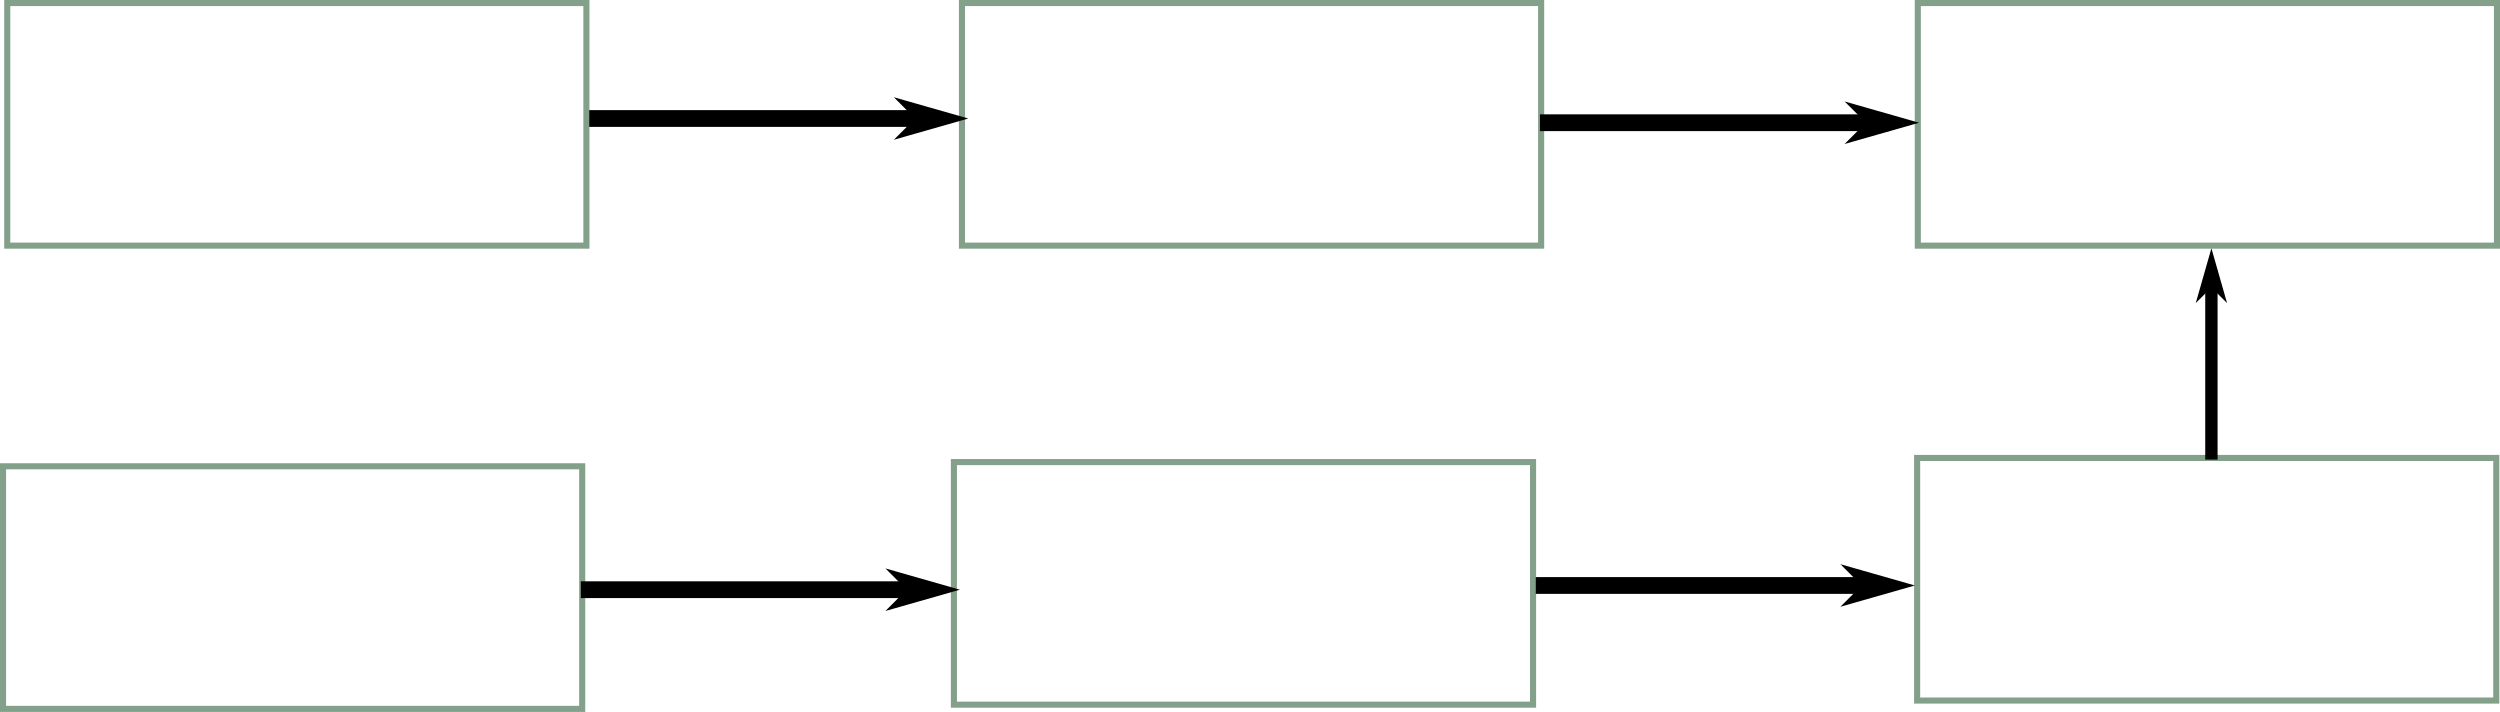
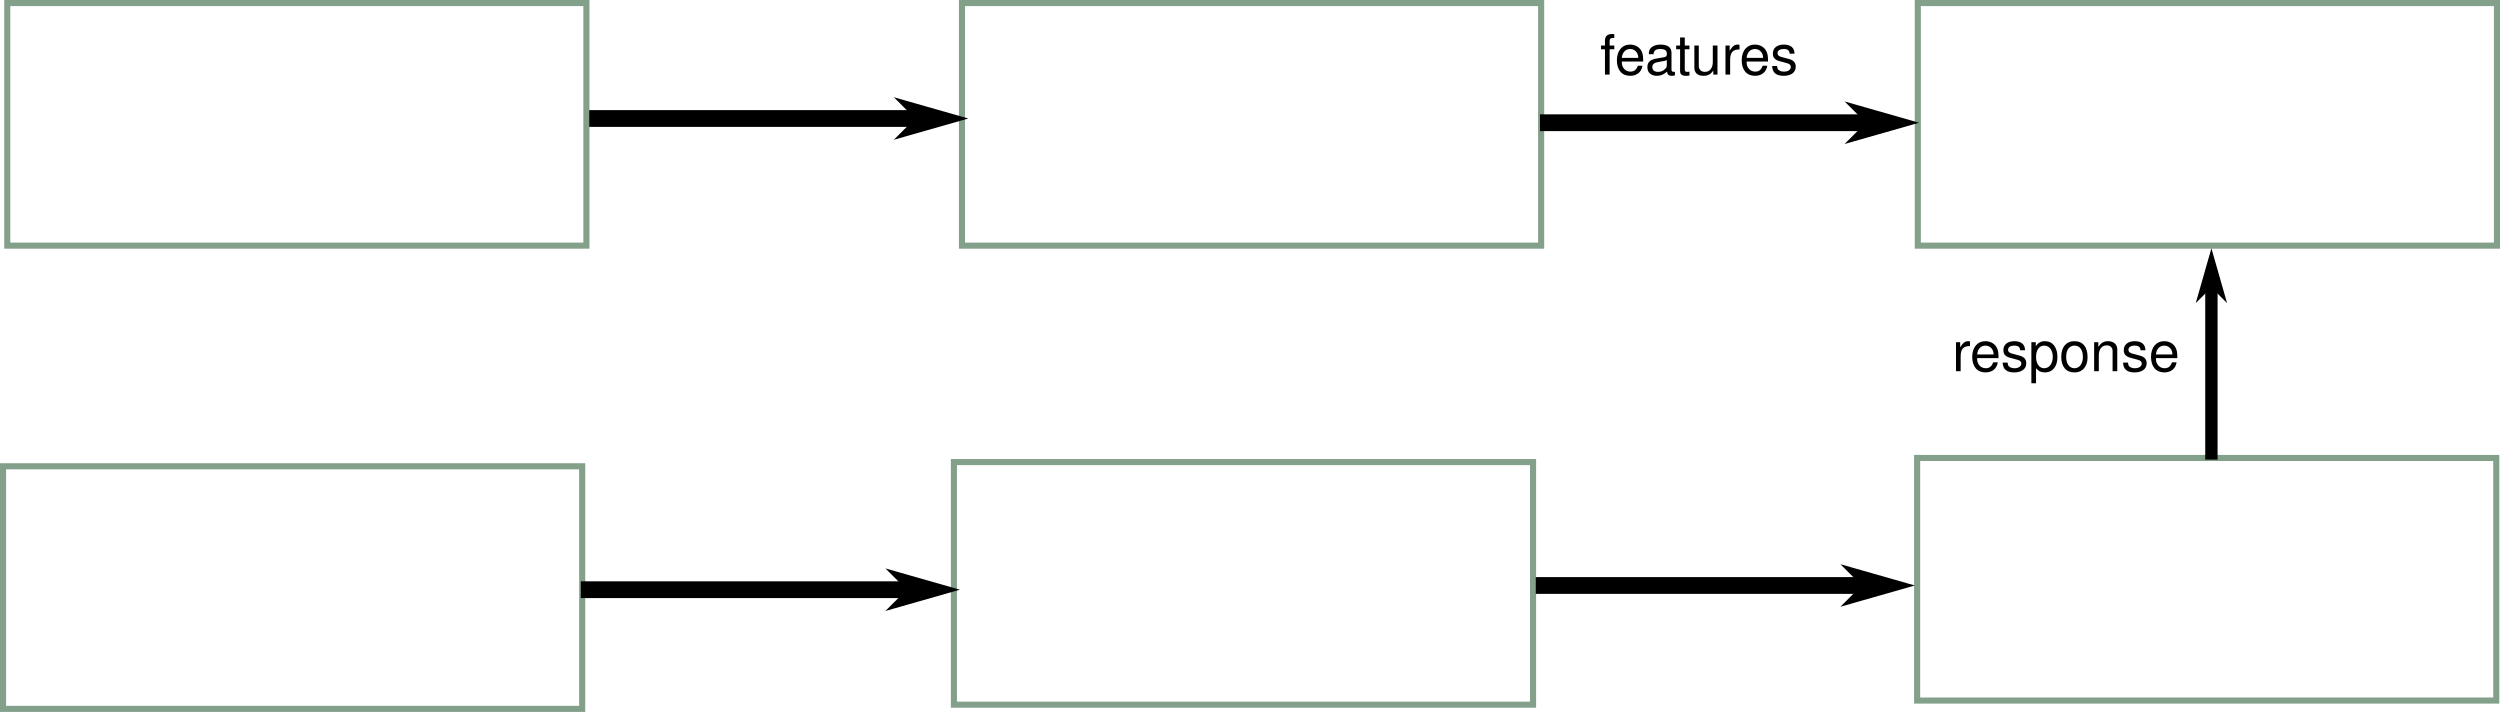
<svg xmlns="http://www.w3.org/2000/svg" width="158.826mm" height="45.229mm" viewBox="0 0 158.826 45.229" version="1.1" id="svg8">
  <defs id="defs2">
    <marker style="overflow:visible" id="marker1830" refX="0" refY="0" orient="auto">
      <path transform="matrix(-0.2,0,0,-0.2,-1.2,0)" style="fill:#000000;fill-opacity:1;fill-rule:evenodd;stroke:#000000;stroke-width:1pt;stroke-opacity:1" d="M 0,0 5,-5 -12.5,0 5,5 Z" id="path1828" />
    </marker>
    <marker orient="auto" refY="0" refX="0" id="marker1702" style="overflow:visible">
      <path id="path1700" d="M 0,0 5,-5 -12.5,0 5,5 Z" style="fill:#000000;fill-opacity:1;fill-rule:evenodd;stroke:#000000;stroke-width:1pt;stroke-opacity:1" transform="matrix(-0.2,0,0,-0.2,-1.2,0)" />
    </marker>
    <marker orient="auto" refY="0" refX="0" id="marker1528" style="overflow:visible">
      <path id="path1526" d="M 0,0 5,-5 -12.5,0 5,5 Z" style="fill:#000000;fill-opacity:1;fill-rule:evenodd;stroke:#000000;stroke-width:1pt;stroke-opacity:1" transform="matrix(-0.2,0,0,-0.2,-1.2,0)" />
    </marker>
    <marker style="overflow:visible" id="marker1492" refX="0" refY="0" orient="auto">
      <path transform="matrix(-0.2,0,0,-0.2,-1.2,0)" style="fill:#000000;fill-opacity:1;fill-rule:evenodd;stroke:#000000;stroke-width:1pt;stroke-opacity:1" d="M 0,0 5,-5 -12.5,0 5,5 Z" id="path1490" />
    </marker>
    <marker orient="auto" refY="0" refX="0" id="Arrow1Send" style="overflow:visible">
      <path id="path965" d="M 0,0 5,-5 -12.5,0 5,5 Z" style="fill:#000000;fill-opacity:1;fill-rule:evenodd;stroke:#000000;stroke-width:1pt;stroke-opacity:1" transform="matrix(-0.2,0,0,-0.2,-1.2,0)" />
    </marker>
    <marker orient="auto" refY="0" refX="0" id="Arrow1Mend" style="overflow:visible">
      <path id="path959" d="M 0,0 5,-5 -12.5,0 5,5 Z" style="fill:#000000;fill-opacity:1;fill-rule:evenodd;stroke:#000000;stroke-width:1pt;stroke-opacity:1" transform="matrix(-0.4,0,0,-0.4,-4,0)" />
    </marker>
  </defs>
  <g id="layer1" transform="translate(-9.339203,1.585751)">
    <g id="g923" transform="translate(105.5715,-22.98518)" />
    <g id="g3020">
      <g transform="translate(-17.90706,-22.74837)" id="g830">
        <rect style="opacity:0.495;fill:none;fill-opacity:1;stroke:#053f13;stroke-width:0.387;stroke-miterlimit:4;stroke-dasharray:none;stroke-dashoffset:0;stroke-opacity:1" id="rect815" width="36.794" height="15.412" x="27.707" y="21.356" />
        <flowRoot xml:space="preserve" id="flowRoot817" style="font-style:normal;font-weight:normal;font-size:13.333px;line-height:1.25;font-family:sans-serif;letter-spacing:0px;word-spacing:0px;fill:#000000;fill-opacity:1;stroke:none" transform="matrix(0.2645833,0,0,0.2645833,9.017323,5.040514)">
          <flowRegion id="flowRegion819">
            <rect id="rect821" width="139.064" height="58.251" x="104.72" y="80.716" />
          </flowRegion>
          <flowPara id="flowPara823" style="font-style:normal;font-variant:normal;font-weight:normal;font-stretch:normal;font-size:16px;font-family:Helvetica;-inkscape-font-specification:Helvetica;font-variant-ligatures:normal;font-variant-caps:normal;font-variant-numeric:normal;font-feature-settings:normal;text-align:start;writing-mode:lr-tb;text-anchor:start">mRNAseq</flowPara>
        </flowRoot>
      </g>
      <g transform="translate(-18.17433,6.681739)" id="g842">
        <g id="g849">
          <rect style="opacity:0.495;fill:none;fill-opacity:1;stroke:#053f13;stroke-width:0.387;stroke-miterlimit:4;stroke-dasharray:none;stroke-dashoffset:0;stroke-opacity:1" id="rect832" width="36.794" height="15.412" x="27.707" y="21.356" />
          <flowRoot xml:space="preserve" id="flowRoot840" style="font-style:normal;font-weight:normal;font-size:13.333px;line-height:1.25;font-family:sans-serif;letter-spacing:0px;word-spacing:0px;fill:#000000;fill-opacity:1;stroke:none" transform="matrix(0.2645833,0,0,0.2645833,1.608989,5.040514)">
            <flowRegion id="flowRegion836">
              <rect id="rect834" width="139.064" height="58.251" x="104.72" y="80.716" />
            </flowRegion>
            <flowPara id="flowPara838" style="font-style:normal;font-variant:normal;font-weight:normal;font-stretch:normal;font-size:16px;font-family:Helvetica;-inkscape-font-specification:Helvetica;font-variant-ligatures:normal;font-variant-caps:normal;font-variant-numeric:normal;font-feature-settings:normal;text-align:start;writing-mode:lr-tb;text-anchor:start">methylation array</flowPara>
          </flowRoot>
        </g>
      </g>
      <g id="g861" transform="translate(42.74701,-22.74837)">
        <g id="g871">
          <rect style="opacity:0.495;fill:none;fill-opacity:1;stroke:#053f13;stroke-width:0.387;stroke-miterlimit:4;stroke-dasharray:none;stroke-dashoffset:0;stroke-opacity:1" id="rect851" width="36.794" height="15.412" x="27.707" y="21.356" />
          <flowRoot xml:space="preserve" id="flowRoot859" style="font-style:normal;font-weight:normal;font-size:13.333px;line-height:1.25;font-family:sans-serif;letter-spacing:0px;word-spacing:0px;fill:#000000;fill-opacity:1;stroke:none" transform="matrix(0.2645833,0,0,0.2645833,-0.04835124,0.2350353)">
            <flowRegion id="flowRegion855">
              <rect id="rect853" width="139.064" height="58.251" x="104.72" y="80.716" />
            </flowRegion>
            <flowPara id="flowPara857" style="font-style:normal;font-variant:normal;font-weight:normal;font-stretch:normal;font-size:16px;font-family:Helvetica;-inkscape-font-specification:Helvetica;font-variant-ligatures:normal;font-variant-caps:normal;font-variant-numeric:normal;font-feature-settings:normal;text-align:center;writing-mode:lr-tb;text-anchor:middle">preprocessing</flowPara>
            <flowPara style="font-style:normal;font-variant:normal;font-weight:normal;font-stretch:normal;font-size:13.333px;font-family:Helvetica;-inkscape-font-specification:Helvetica;font-variant-ligatures:normal;font-variant-caps:normal;font-variant-numeric:normal;font-feature-settings:normal;text-align:center;writing-mode:lr-tb;text-anchor:middle" id="flowPara863">filter for transcription related genes</flowPara>
          </flowRoot>
        </g>
      </g>
      <g transform="translate(42.23396,6.414469)" id="g887">
        <g id="g885">
          <rect y="21.356" x="27.707" height="15.412" width="36.794" id="rect873" style="opacity:0.495;fill:none;fill-opacity:1;stroke:#053f13;stroke-width:0.387;stroke-miterlimit:4;stroke-dasharray:none;stroke-dashoffset:0;stroke-opacity:1" />
          <flowRoot transform="matrix(0.2645833,0,0,0.2645833,-0.04835124,0.2350353)" style="font-style:normal;font-weight:normal;font-size:13.333px;line-height:1.25;font-family:sans-serif;letter-spacing:0px;word-spacing:0px;fill:#000000;fill-opacity:1;stroke:none" id="flowRoot883" xml:space="preserve">
            <flowRegion id="flowRegion877">
              <rect y="80.716" x="104.72" height="58.251" width="139.064" id="rect875" />
            </flowRegion>
            <flowPara style="font-style:normal;font-variant:normal;font-weight:normal;font-stretch:normal;font-size:16px;font-family:Helvetica;-inkscape-font-specification:Helvetica;font-variant-ligatures:normal;font-variant-caps:normal;font-variant-numeric:normal;font-feature-settings:normal;text-align:center;writing-mode:lr-tb;text-anchor:middle" id="flowPara879">preprocessing</flowPara>
            <flowPara id="flowPara881" style="font-style:normal;font-variant:normal;font-weight:normal;font-stretch:normal;font-size:13.333px;font-family:Helvetica;-inkscape-font-specification:Helvetica;font-variant-ligatures:normal;font-variant-caps:normal;font-variant-numeric:normal;font-feature-settings:normal;text-align:center;writing-mode:lr-tb;text-anchor:middle">filter for negatively correlated CGI probes</flowPara>
          </flowRoot>
        </g>
      </g>
      <g id="g905" transform="translate(103.4279,6.152572)">
        <g id="g903">
          <rect style="opacity:0.495;fill:none;fill-opacity:1;stroke:#053f13;stroke-width:0.387;stroke-miterlimit:4;stroke-dasharray:none;stroke-dashoffset:0;stroke-opacity:1" id="rect891" width="36.794" height="15.412" x="27.707" y="21.356" />
-           <flowRoot xml:space="preserve" id="flowRoot901" style="font-style:normal;font-weight:normal;font-size:13.333px;line-height:1.25;font-family:sans-serif;letter-spacing:0px;word-spacing:0px;fill:#000000;fill-opacity:1;stroke:none" transform="matrix(0.2645833,0,0,0.2645833,-0.04835124,2.373191)">
+           <flowRoot xml:space="preserve" id="flowRoot901" style="font-style:normal;font-weight:normal;font-size:13.333px;line-height:1.25;font-family:sans-serif;letter-spacing:0px;word-spacing:0px;fill:#000000;fill-opacity:1;stroke:none" transform="matrix(0.2645833,0,0,0.2645833,-0.04835124,1.314858)">
            <flowRegion id="flowRegion895">
              <rect id="rect893" width="139.064" height="58.251" x="104.72" y="80.716" />
            </flowRegion>
-             <flowPara style="font-style:normal;font-variant:normal;font-weight:normal;font-stretch:normal;font-size:16px;font-family:Helvetica;-inkscape-font-specification:Helvetica;font-variant-ligatures:normal;font-variant-caps:normal;font-variant-numeric:normal;font-feature-settings:normal;text-align:center;writing-mode:lr-tb;text-anchor:middle" id="flowPara899">hierarchical clustering</flowPara>
+             <flowPara style="font-style:normal;font-variant:normal;font-weight:normal;font-stretch:normal;font-size:14.667px;font-family:Helvetica;-inkscape-font-specification:Helvetica;font-variant-ligatures:normal;font-variant-caps:normal;font-variant-numeric:normal;font-feature-settings:normal;text-align:center;writing-mode:lr-tb;text-anchor:middle" id="flowPara899">hclust</flowPara>
+             <flowPara style="font-style:normal;font-variant:normal;font-weight:normal;font-stretch:normal;font-size:12px;font-family:Helvetica;-inkscape-font-specification:Helvetica;font-variant-ligatures:normal;font-variant-caps:normal;font-variant-numeric:normal;font-feature-settings:normal;text-align:center;writing-mode:lr-tb;text-anchor:middle" id="flowPara3041">average methylation level with clusters </flowPara>
          </flowRoot>
+           <text xml:space="preserve" style="font-style:normal;font-weight:normal;font-size:3.528px;line-height:1.25;font-family:sans-serif;letter-spacing:0px;word-spacing:0px;fill:#000000;fill-opacity:1;stroke:none;stroke-width:0.265" x="7.562" y="-3.001" id="text3045">
+             <tspan id="tspan3043" x="7.562" y="-3.001" style="font-style:normal;font-variant:normal;font-weight:normal;font-stretch:normal;font-family:Helvetica;-inkscape-font-specification:Helvetica;stroke-width:0.265">features</tspan>
+           </text>
+           <text xml:space="preserve" style="font-style:normal;font-weight:normal;font-size:3.528px;line-height:1.25;font-family:sans-serif;letter-spacing:0px;word-spacing:0px;fill:#000000;fill-opacity:1;stroke:none;stroke-width:0.265" x="29.924" y="15.842" id="text3049">
+             <tspan id="tspan3047" x="29.924" y="15.842" style="font-style:normal;font-variant:normal;font-weight:normal;font-stretch:normal;font-family:Helvetica;-inkscape-font-specification:Helvetica;stroke-width:0.265">response</tspan>
+           </text>
        </g>
      </g>
      <g transform="translate(16.07378,-99.722)" id="g1818">
        <rect y="98.33" x="115.104" height="15.412" width="36.794" id="rect909" style="opacity:0.495;fill:none;fill-opacity:1;stroke:#053f13;stroke-width:0.387;stroke-miterlimit:4;stroke-dasharray:none;stroke-dashoffset:0;stroke-opacity:1" />
        <flowRoot transform="matrix(0.2645833,0,0,0.2645833,87.34878,77.20866)" style="font-style:normal;font-weight:normal;font-size:13.333px;line-height:1.25;font-family:sans-serif;letter-spacing:0px;word-spacing:0px;fill:#000000;fill-opacity:1;stroke:none" id="flowRoot919" xml:space="preserve">
          <flowRegion id="flowRegion913">
            <rect y="80.716" x="104.72" height="58.251" width="139.064" id="rect911" />
          </flowRegion>
          <flowPara id="flowPara917" style="font-style:normal;font-variant:normal;font-weight:normal;font-stretch:normal;font-size:16px;font-family:Helvetica;-inkscape-font-specification:Helvetica;font-variant-ligatures:normal;font-variant-caps:normal;font-variant-numeric:normal;font-feature-settings:normal;text-align:center;writing-mode:lr-tb;text-anchor:middle">VBSR</flowPara>
          <flowPara id="flowPara927" style="font-style:normal;font-variant:normal;font-weight:normal;font-stretch:normal;font-size:13.333px;font-family:Helvetica;-inkscape-font-specification:Helvetica;font-variant-ligatures:normal;font-variant-caps:normal;font-variant-numeric:normal;font-feature-settings:normal;text-align:center;writing-mode:lr-tb;text-anchor:middle">select subset of informative genes</flowPara>
        </flowRoot>
      </g>
      <path style="fill:none;stroke:#000000;stroke-width:1.065;stroke-linecap:butt;stroke-linejoin:miter;stroke-miterlimit:4;stroke-dasharray:none;stroke-opacity:1;marker-end:url(#Arrow1Send)" d="m 46.772,5.943 h 22.183" id="path929" />
      <path id="path1488" d="m 107.175,6.211 h 22.183" style="fill:none;stroke:#000000;stroke-width:1.065;stroke-linecap:butt;stroke-linejoin:miter;stroke-miterlimit:4;stroke-dasharray:none;stroke-opacity:1;marker-end:url(#marker1492)" />
      <path style="fill:none;stroke:#000000;stroke-width:1.065;stroke-linecap:butt;stroke-linejoin:miter;stroke-miterlimit:4;stroke-dasharray:none;stroke-opacity:1;marker-end:url(#marker1528)" d="m 46.238,35.878 h 22.183" id="path1524" />
      <path style="fill:none;stroke:#000000;stroke-width:1.065;stroke-linecap:butt;stroke-linejoin:miter;stroke-miterlimit:4;stroke-dasharray:none;stroke-opacity:1;marker-end:url(#marker1702)" d="m 106.908,35.61 h 22.183" id="path1698" />
      <path id="path1826" d="M 149.831,27.614 V 15.587" style="fill:none;stroke:#000000;stroke-width:0.784;stroke-linecap:butt;stroke-linejoin:miter;stroke-miterlimit:4;stroke-dasharray:none;stroke-opacity:1;marker-end:url(#marker1830)" />
    </g>
  </g>
</svg>
